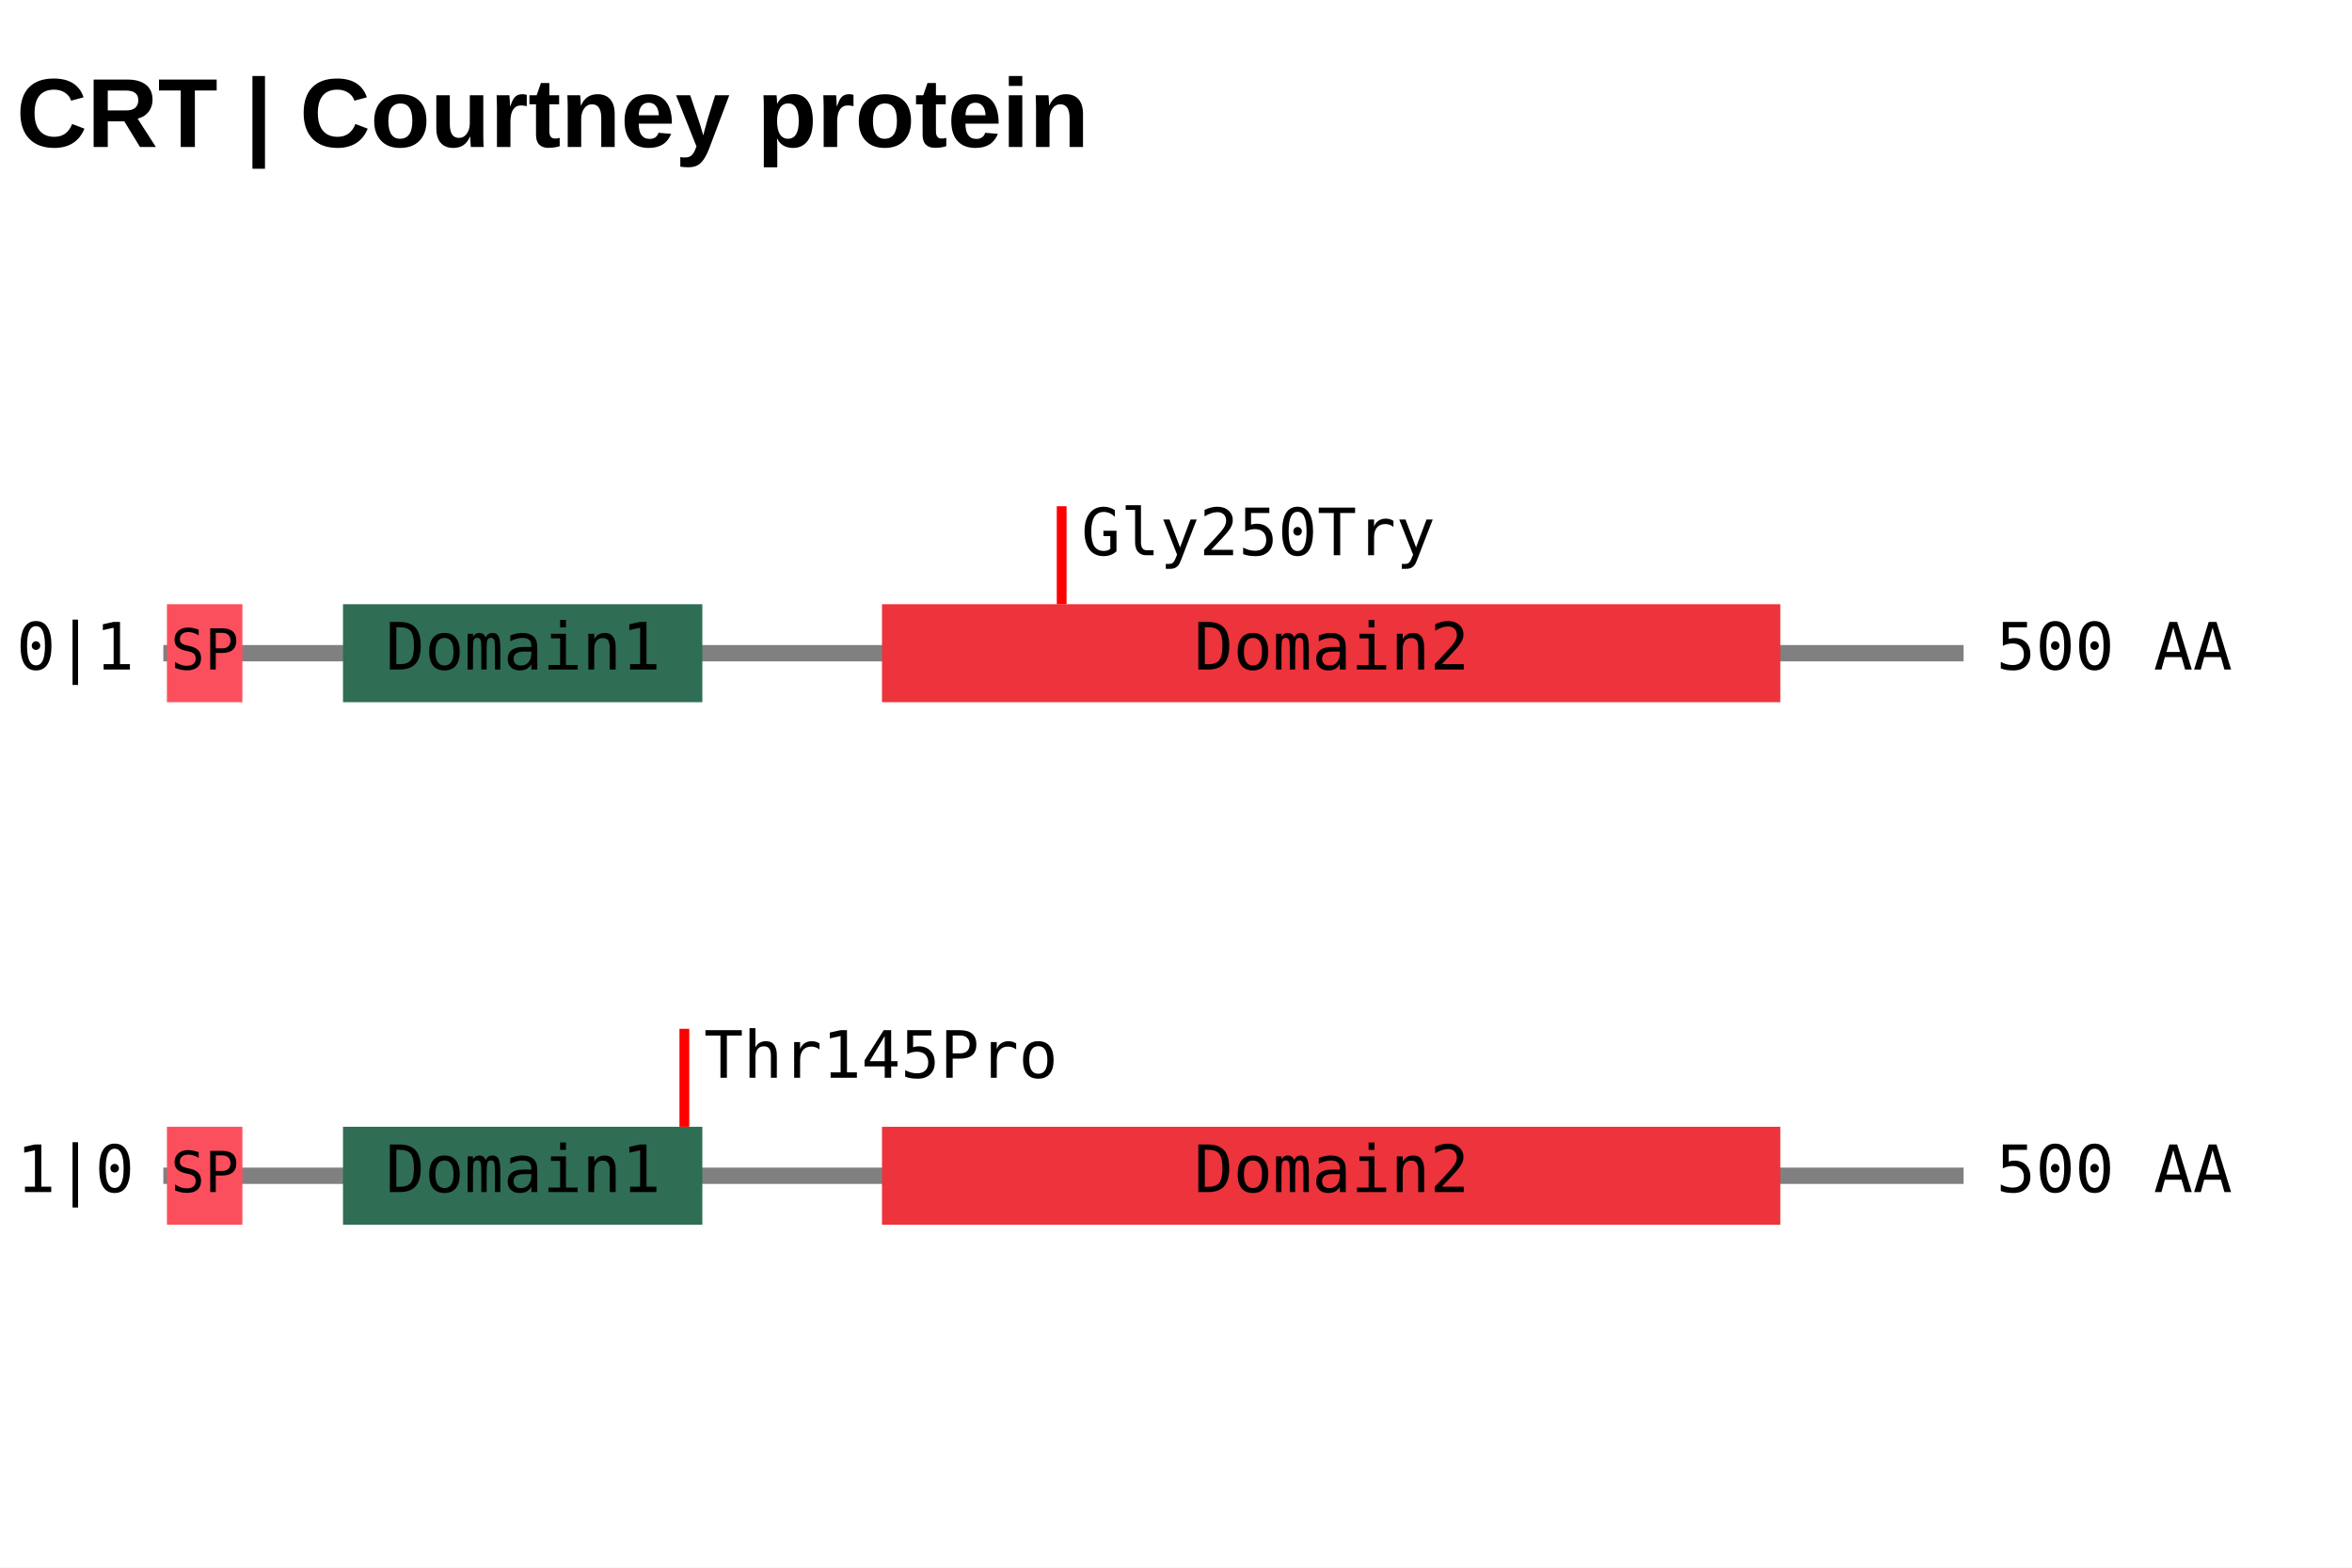
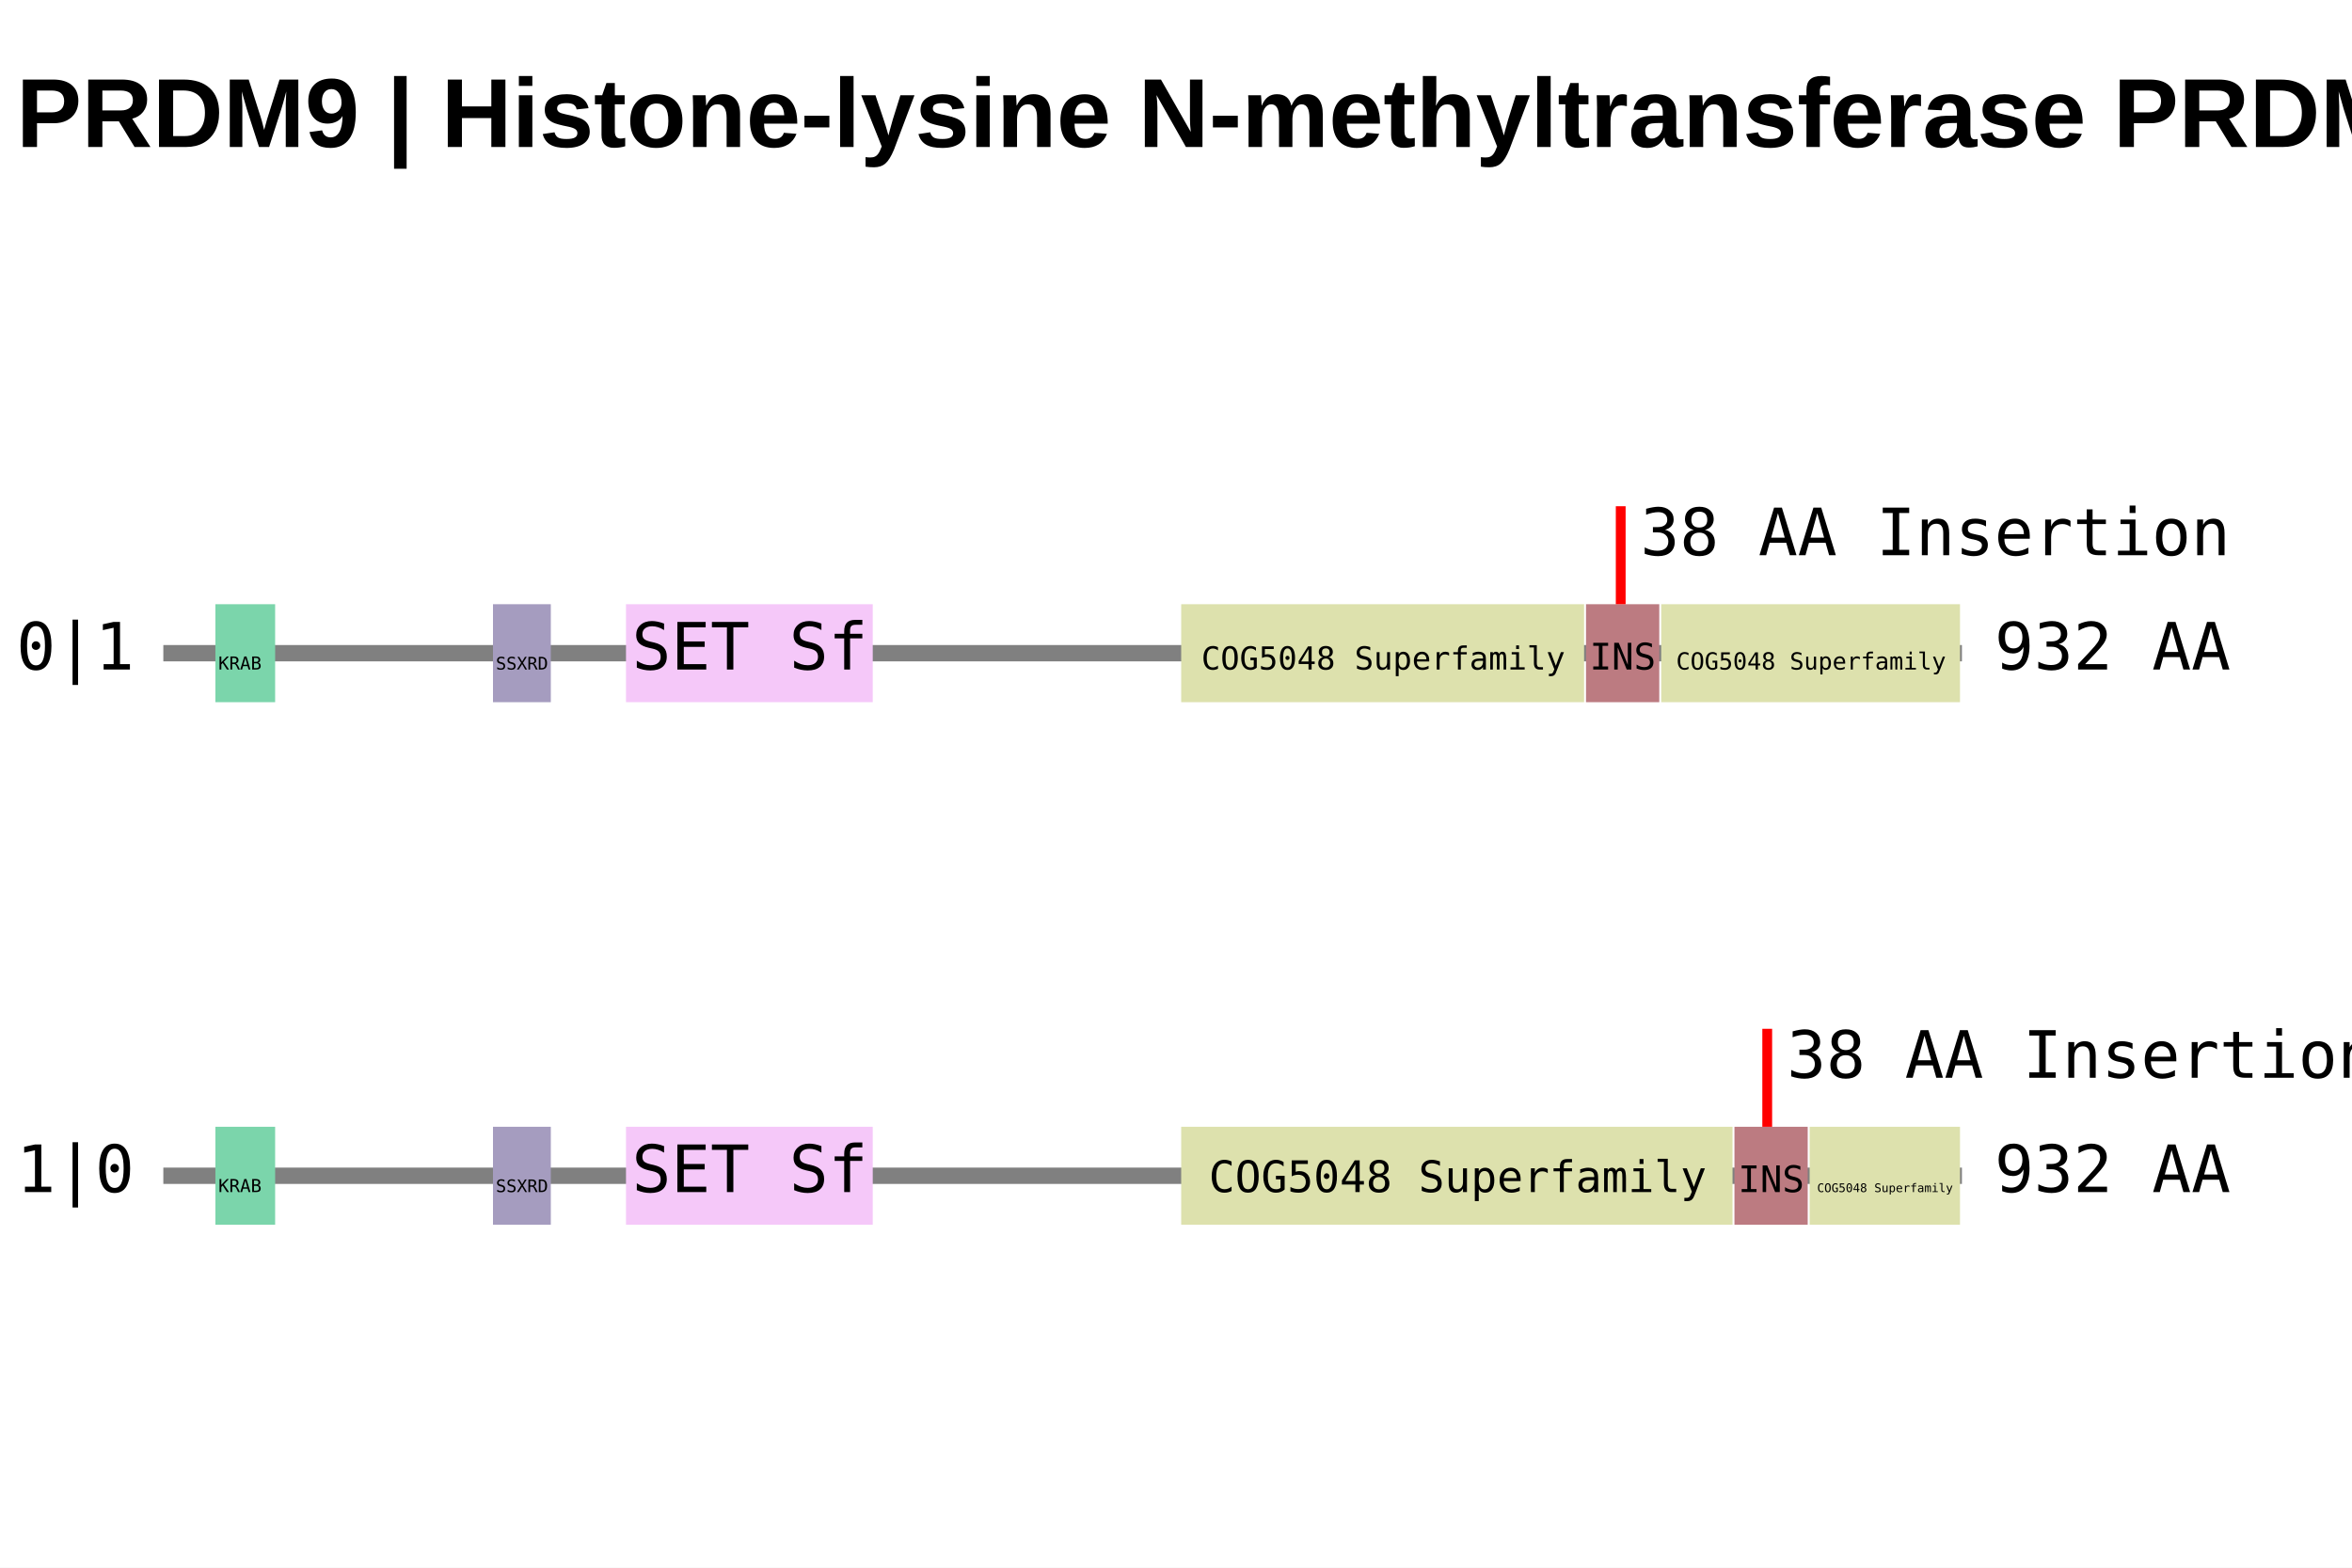
<svg xmlns="http://www.w3.org/2000/svg" width="720" height="480">
  <rect x="0" y="0" width="720" height="480" fill="white" />
-   <text font-family="Sans,Arial" font-size="30" font-stretch="ultra-condensed" font-weight="bold" fill="black" x="5" y="45">CRT | Courtney protein</text>
-   <line stroke="grey" stroke-width="5" x1="50" y1="200" x2="601.1" y2="200" />
-   <line stroke="grey" stroke-width="5" x1="50" y1="360" x2="601.1" y2="360" />
+   <text font-family="Sans,Arial" font-size="30" font-stretch="ultra-condensed" font-weight="bold" fill="black" x="5" y="45">PRDM9 | Histone-lysine N-methyltransferase PRDM9</text>
+   <line stroke="grey" stroke-width="5" x1="50" y1="200" x2="600.59" y2="200" />
+   <line stroke="grey" stroke-width="5" x1="50" y1="360" x2="600.59" y2="360" />
  <text stroke-width="1" font-family="monospace" font-size="20" fill="black" x="5" y="205">0|1</text>
  <text stroke-width="1" font-family="monospace" font-size="20" fill="black" x="5" y="365">1|0</text>
-   <text stroke-width="1" font-family="monospace" font-size="20" fill="black" x="611.1" y="205">500 AA</text>
-   <text stroke-width="1" font-family="monospace" font-size="20" fill="black" x="611.1" y="365">500 AA</text>
-   <rect x="51.1" y="185" width="23.1" height="30" fill="#fc4f5d" />
-   <text font-family="monospace" font-size="17.325" fill="black" x="52.255" y="205">SP</text>
-   <rect x="105.0" y="185" width="110.0" height="30" fill="#2f6e54" />
-   <text font-family="monospace" font-size="20" fill="black" x="118.0" y="205">Domain1</text>
-   <rect x="270.0" y="185" width="275.0" height="30" fill="#ed333b" />
-   <text font-family="monospace" font-size="20" fill="black" x="365.5" y="205">Domain2</text>
-   <rect x="51.1" y="345" width="23.1" height="30" fill="#fc4f5d" />
-   <text font-family="monospace" font-size="17.325" fill="black" x="52.255" y="365">SP</text>
-   <rect x="105.0" y="345" width="110.0" height="30" fill="#2f6e54" />
-   <text font-family="monospace" font-size="20" fill="black" x="118.0" y="365">Domain1</text>
-   <rect x="270.0" y="345" width="275.0" height="30" fill="#ed333b" />
-   <text font-family="monospace" font-size="20" fill="black" x="365.5" y="365">Domain2</text>
-   <line stroke="red" stroke-width="3" x1="325.0" y1="185" x2="325.0" y2="155" />
-   <text font-family="monospace" font-size="20" x="331.0" y="170">Gly250Try</text>
-   <line stroke="red" stroke-width="3" x1="209.5" y1="345" x2="209.5" y2="315" />
-   <text font-family="monospace" font-size="20" x="215.5" y="330">Thr145Pro</text>
+   <text stroke-width="1" font-family="monospace" font-size="20" fill="black" x="610.59" y="205">932 AA</text>
+   <text stroke-width="1" font-family="monospace" font-size="20" fill="black" x="610.59" y="365">932 AA</text>
+   <rect x="65.933" y="185" width="18.294" height="30" fill="#7bd5ab" />
+   <text font-family="monospace" font-size="5.488" fill="black" x="66.848" y="205">KRAB </text>
+   <rect x="150.912" y="185" width="17.704" height="30" fill="#a59cbf" />
+   <text font-family="monospace" font-size="5.311" fill="black" x="151.797" y="205">SSXRD</text>
+   <rect x="191.631" y="185" width="75.536" height="30" fill="#f5c8f9" />
+   <text font-family="monospace" font-size="20" fill="black" x="193.399" y="205">SET Sf</text>
+   <rect x="361.588" y="185" width="123.337" height="30" fill="#dde1ad" />
+   <text font-family="monospace" font-size="9.737" fill="black" x="367.755" y="205">COG5048 Superfamily</text>
+   <rect x="485.515" y="185" width="22.425" height="30" fill="#bc7b81" />
+   <text font-family="monospace" font-size="11.212" fill="black" x="486.636" y="205">INS</text>
+   <rect x="508.53" y="185" width="91.47" height="30" fill="#dde1ad" />
+   <text font-family="monospace" font-size="7.221" fill="black" x="513.104" y="205">COG5048 Superfamily</text>
+   <rect x="65.933" y="345" width="18.294" height="30" fill="#7bd5ab" />
+   <text font-family="monospace" font-size="5.488" fill="black" x="66.848" y="365">KRAB </text>
+   <rect x="150.912" y="345" width="17.704" height="30" fill="#a59cbf" />
+   <text font-family="monospace" font-size="5.311" fill="black" x="151.797" y="365">SSXRD</text>
+   <rect x="191.631" y="345" width="75.536" height="30" fill="#f5c8f9" />
+   <text font-family="monospace" font-size="20" fill="black" x="193.399" y="365">SET Sf</text>
+   <rect x="361.588" y="345" width="168.777" height="30" fill="#dde1ad" />
+   <text font-family="monospace" font-size="13.324" fill="black" x="370.027" y="365">COG5048 Superfamily</text>
+   <rect x="530.955" y="345" width="22.425" height="30" fill="#bc7b81" />
+   <text font-family="monospace" font-size="11.212" fill="black" x="532.076" y="365">INS</text>
+   <rect x="553.97" y="345" width="46.03" height="30" fill="#dde1ad" />
+   <text font-family="monospace" font-size="3.634" fill="black" x="556.271" y="365">COG5048 Superfamily</text>
+   <line stroke="red" stroke-width="3" x1="496.137" y1="185" x2="496.137" y2="155" />
+   <text font-family="monospace" font-size="20" x="502.137" y="170">38 AA Insertion</text>
+   <line stroke="red" stroke-width="3" x1="540.987" y1="345" x2="540.987" y2="315" />
+   <text font-family="monospace" font-size="20" x="546.987" y="330">38 AA Insertion</text>
</svg>
